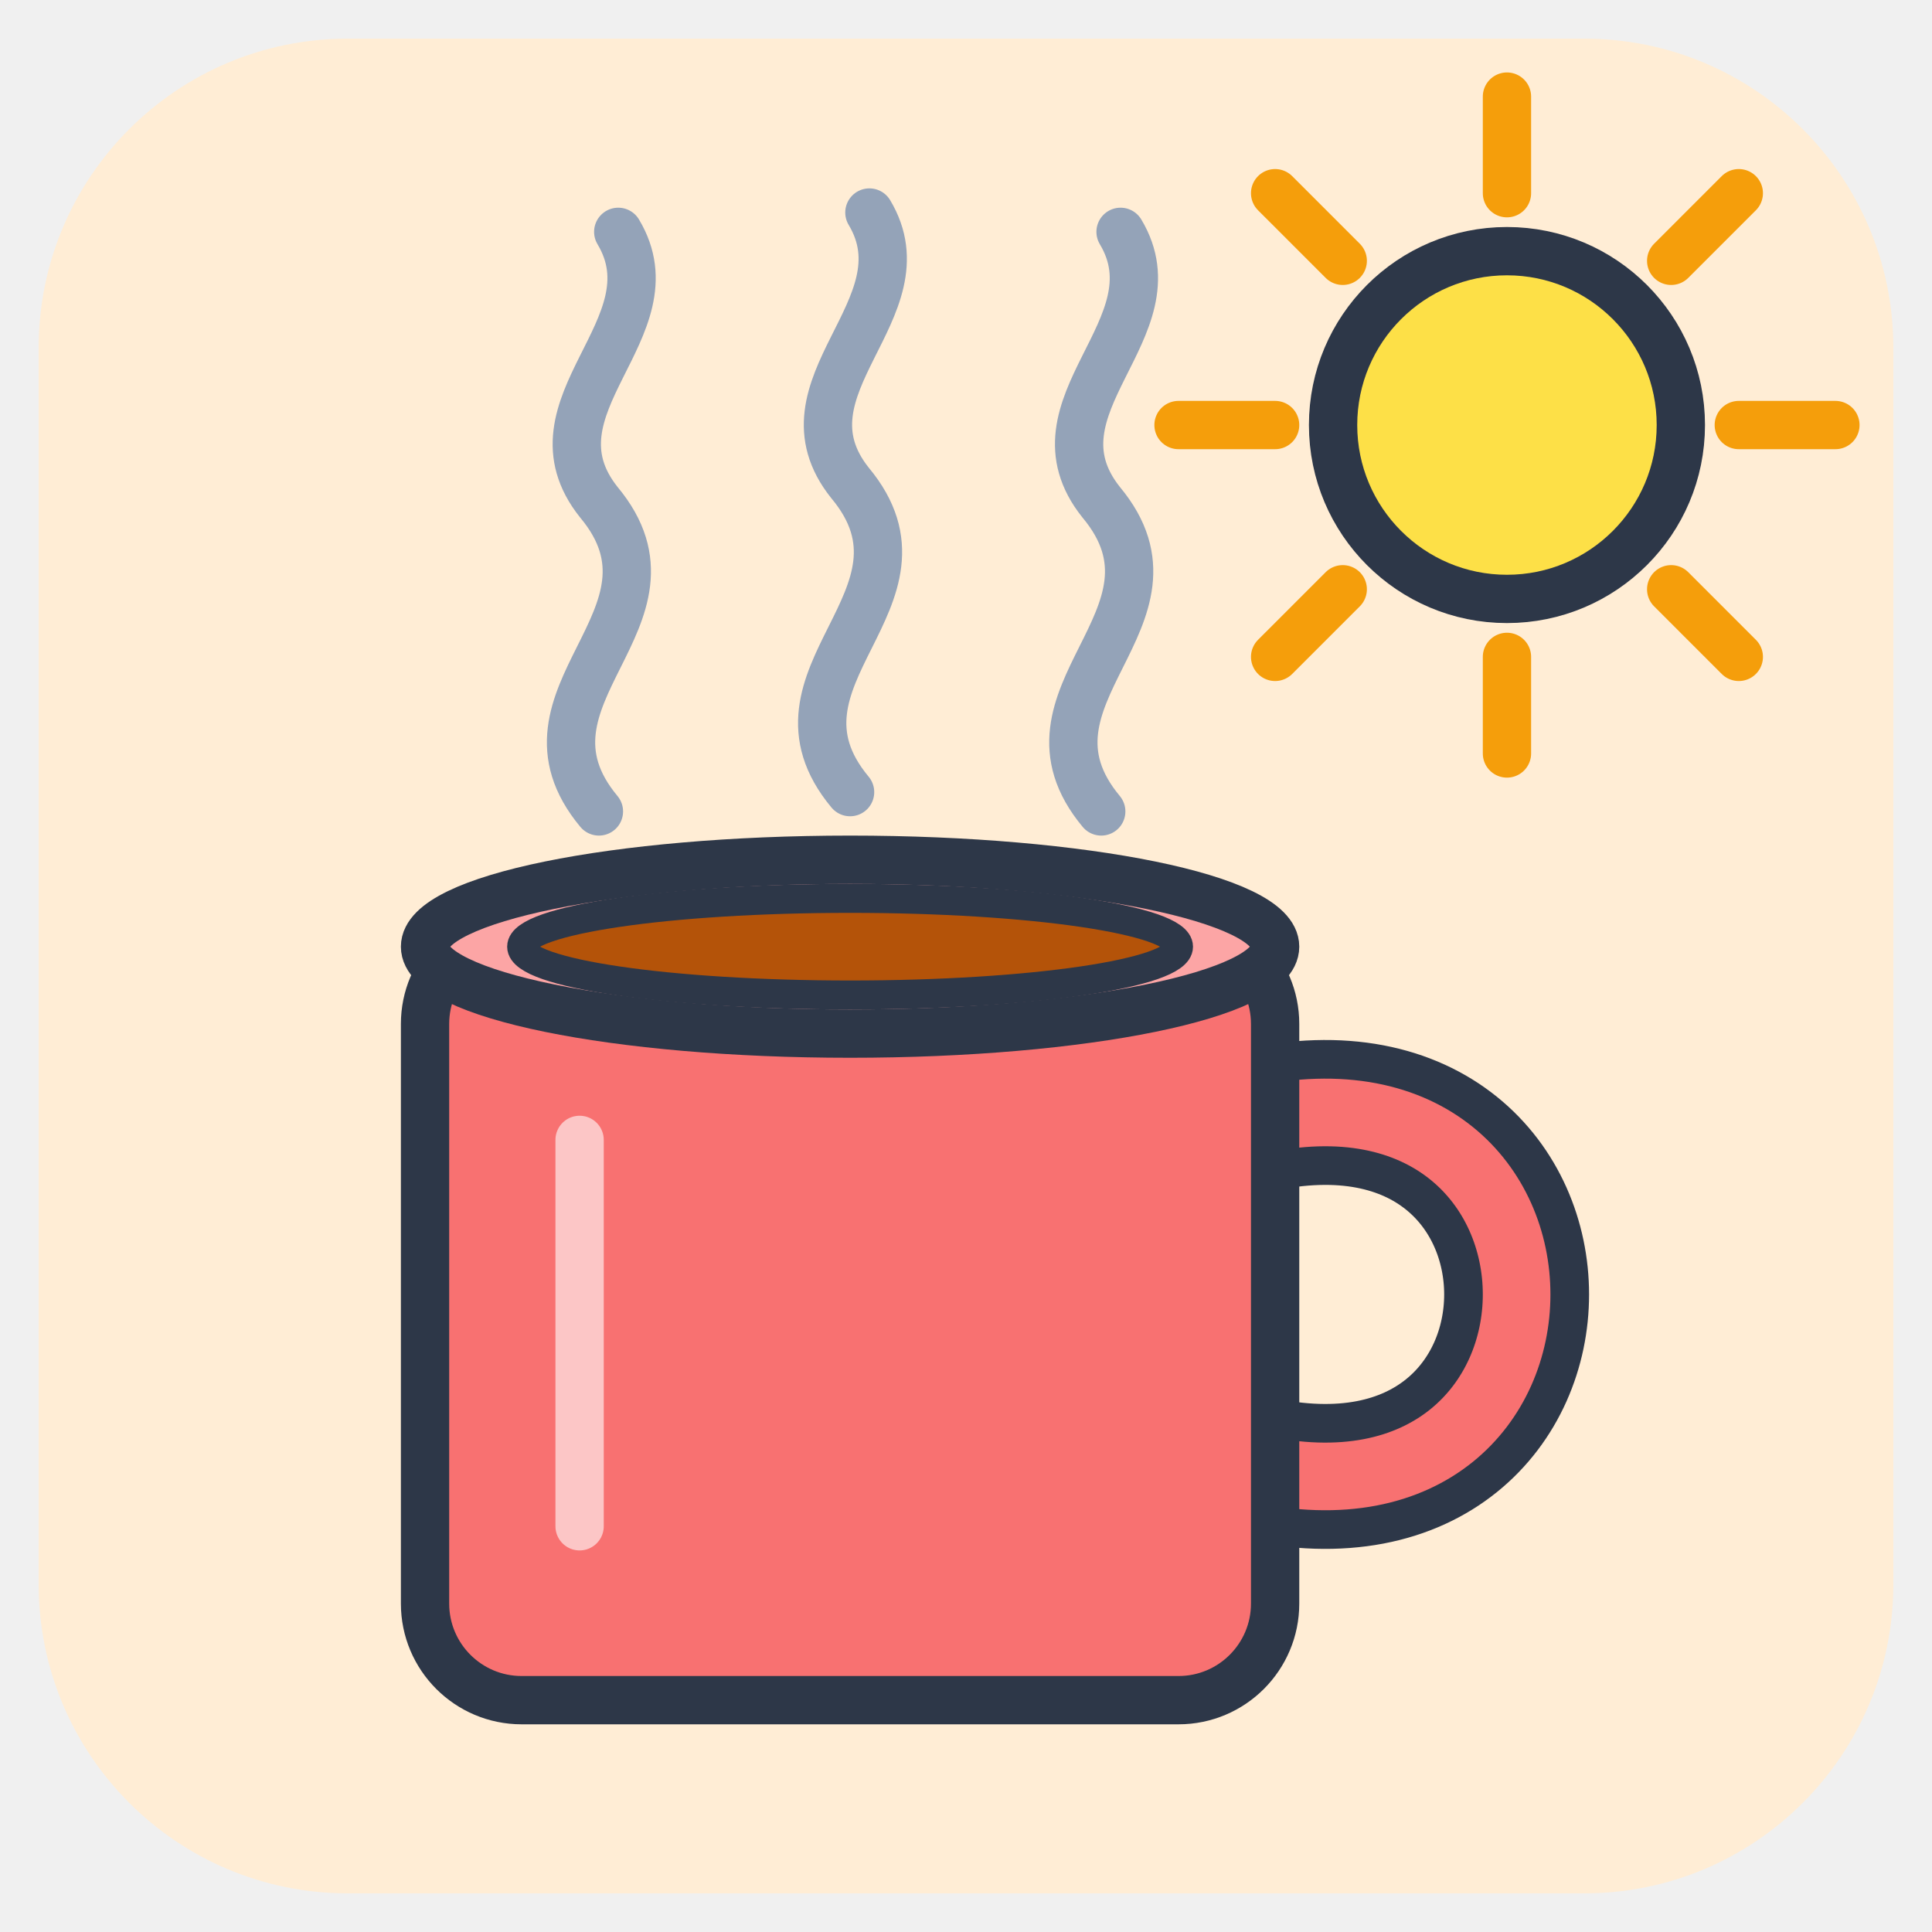
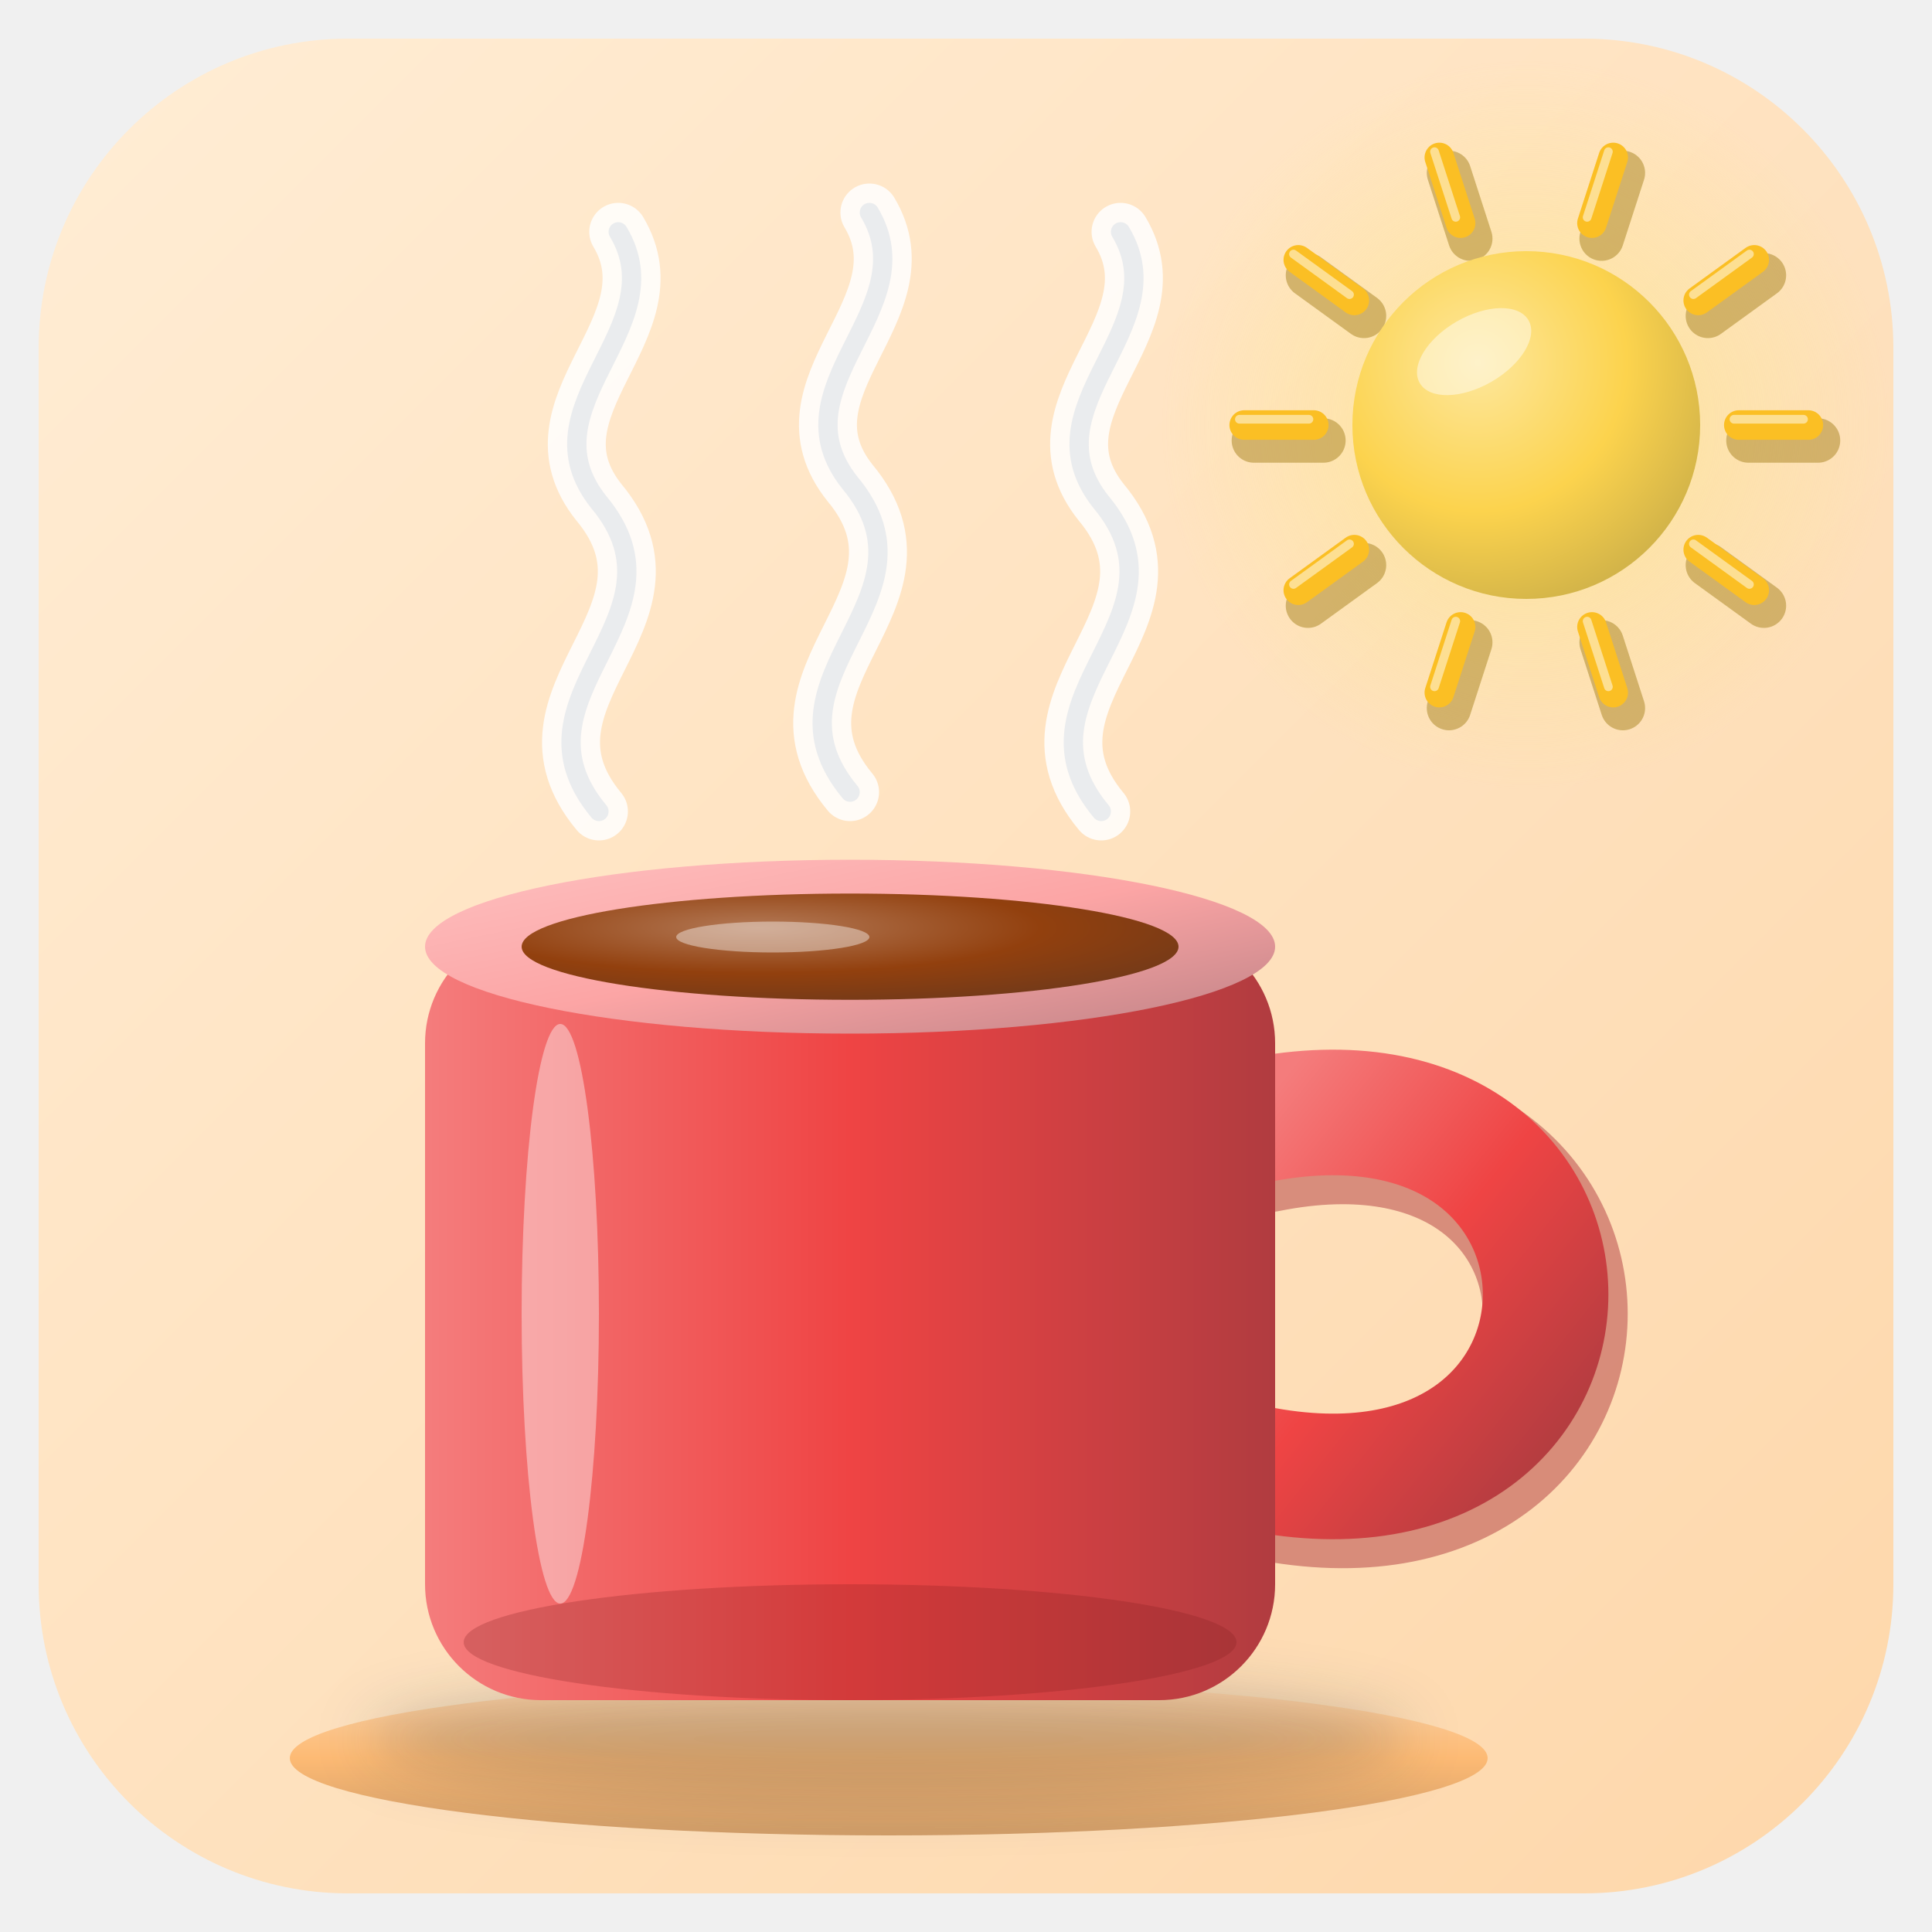
<svg xmlns="http://www.w3.org/2000/svg" viewBox="0 0 200 200" role="img" aria-label="חם">
-   <rect x="4" y="4" width="192" height="192" rx="32" fill="#FFEDD5" />
-   <g stroke="#2D3748" stroke-width="5" stroke-linejoin="round" stroke-linecap="round">
-     <path d="M156 10 V20 M156 68 V78 M122 44 H132 M180 44 H190 M132 20 L139 27 M173 61 L180 68 M132 68 L139 61 M173 27 L180 20" stroke="#F59E0B" stroke-width="5" />
-     <circle cx="156" cy="44" r="18" fill="#FDE047" />
-     <path d="M62 84 C52 72 72 64 62 52 C54 42 70 34 64 24 M88 82 C78 70 98 62 88 50 C80 40 96 32 90 22 M114 84 C104 72 124 64 114 52 C106 42 122 34 116 24" fill="none" stroke="#94A3B8" stroke-width="5" />
-     <path d="M130 116 C166 108 166 160 130 152" fill="none" stroke-width="15" />
-     <path d="M130 116 C166 108 166 160 130 152" fill="none" stroke="#F87171" stroke-width="7" />
-     <rect x="44" y="96" width="88" height="80" rx="10" fill="#F87171" />
-     <ellipse cx="88" cy="98" rx="44" ry="9" fill="#FCA5A5" />
-     <ellipse cx="88" cy="98" rx="34" ry="5" fill="#B45309" stroke-width="3" />
-     <path d="M60 118 V158" stroke="#fff" stroke-width="5" opacity="0.6" />
-   </g>
+   <defs>
+     <linearGradient id="hot-cold-word-g0" x1="0" y1="0" x2="1" y2="1">
+       <stop offset="0" stop-color="#FFEDD5" />
+       <stop offset="1" stop-color="#FED7AA" />
+     </linearGradient>
+     <radialGradient id="hot-cold-word-g1">
+       <stop offset="0" stop-color="#FDE68A" stop-opacity="0.9" />
+       <stop offset="0.5" stop-color="#FDE68A" stop-opacity="0.36" />
+       <stop offset="1" stop-color="#FDE68A" stop-opacity="0" />
+     </radialGradient>
+     <radialGradient id="hot-cold-word-g2" cx="0.36" cy="0.32" r="0.78">
+       <stop offset="0" stop-color="#fde79d" />
+       <stop offset=".55" stop-color="#FCD34D" />
+       <stop offset="1" stop-color="#cbae48" />
+     </radialGradient>
+     <linearGradient id="hot-cold-word-g3" x1="0" y1="0" x2="0" y2="1">
+       <stop offset="0" stop-color="#fed6ac" />
+       <stop offset=".5" stop-color="#FDBA74" />
+       <stop offset="1" stop-color="#d19d68" />
+     </linearGradient>
+     <linearGradient id="hot-cold-word-g4" x1="0" y1="0" x2="1" y2="1">
+       <stop offset="0" stop-color="#f47c7c" />
+       <stop offset=".5" stop-color="#EF4444" />
+       <stop offset="1" stop-color="#b13c40" />
+     </linearGradient>
+     <linearGradient id="hot-cold-word-g5" x1="0" y1="0" x2="1" y2="0">
+       <stop offset="0" stop-color="#f47c7c" />
+       <stop offset=".5" stop-color="#EF4444" />
+       <stop offset="1" stop-color="#b13c40" />
+     </linearGradient>
+     <linearGradient id="hot-cold-word-g6" x1="0" y1="0" x2="1" y2="1">
+       <stop offset="0" stop-color="#fdc0c0" />
+       <stop offset=".5" stop-color="#FCA5A5" />
+       <stop offset="1" stop-color="#be8286" />
+     </linearGradient>
+     <radialGradient id="hot-cold-word-g7" cx="0.36" cy="0.32" r="0.78">
+       <stop offset="0" stop-color="#b37956" />
+       <stop offset=".55" stop-color="#92400E" />
+       <stop offset="1" stop-color="#70391a" />
+     </radialGradient>
+     <filter id="hot-cold-word-blur" x="-30%" y="-60%" width="160%" height="220%">
+       <feGaussianBlur stdDeviation="3" />
+     </filter>
+   </defs>
+   <rect x="4" y="4" width="192" height="192" rx="32" fill="url(#hot-cold-word-g0)" />
+   <circle cx="158" cy="44" r="37.8" fill="url(#hot-cold-word-g1)" />
+   <path d="M180 44 L187.2 44M175.8 56.9 L181.6 61.1M164.8 64.9 L167 71.7M151.2 64.9 L149 71.7M140.2 56.9 L134.4 61.1M136 44 L128.8 44M140.2 31.1 L134.4 26.9M151.2 23.1 L149 16.3M164.8 23.1 L167 16.3M175.8 31.1 L181.6 26.9" fill="none" stroke="#ae8b2b" stroke-width="4.6" stroke-linecap="round" stroke-linejoin="round" opacity=".55" transform="translate(1 1.6)" />
+   <path d="M180 44 L187.2 44M175.8 56.9 L181.6 61.1M164.8 64.9 L167 71.7M151.2 64.9 L149 71.7M140.2 56.9 L134.4 61.1M136 44 L128.8 44M140.2 31.1 L134.4 26.9M151.2 23.1 L149 16.3M164.8 23.1 L167 16.3M175.8 31.1 L181.6 26.9" fill="none" stroke="#FBBF24" stroke-width="3.06" stroke-linecap="round" stroke-linejoin="round" />
+   <path d="M180 44 L187.2 44M175.8 56.9 L181.6 61.1M164.8 64.9 L167 71.7M151.2 64.9 L149 71.7M140.2 56.9 L134.4 61.1M136 44 L128.8 44M140.2 31.1 L134.4 26.9M151.2 23.1 L149 16.3M164.8 23.1 L167 16.3M175.8 31.1 L181.6 26.9" fill="none" stroke="#fff" stroke-width="0.9" stroke-linecap="round" stroke-linejoin="round" opacity="0.5" transform="translate(-0.5 -0.6)" />
+   <circle cx="158" cy="44" r="18" fill="url(#hot-cold-word-g2)" />
+   <ellipse cx="152.6" cy="36.4" rx="6.5" ry="3.6" fill="#fff" opacity="0.45" transform="rotate(-30 152.6 36.4)" />
+   <ellipse cx="92" cy="182" rx="62" ry="8" fill="url(#hot-cold-word-g3)" />
+   <ellipse cx="92" cy="180" rx="54" ry="6" fill="#1E293B" opacity="0.22" filter="url(#hot-cold-word-blur)" />
+   <path d="M62 84 C52 72 72 64 62 52 C54 42 70 34 64 24 M88 82 C78 70 98 62 88 50 C80 40 96 32 90 22 M114 84 C104 72 124 64 114 52 C106 42 122 34 116 24" fill="none" stroke="#fff" stroke-width="6" stroke-linecap="round" stroke-linejoin="round" opacity="0.85" />
+   <path d="M62 84 C52 72 72 64 62 52 C54 42 70 34 64 24 M88 82 C78 70 98 62 88 50 C80 40 96 32 90 22 M114 84 C104 72 124 64 114 52 C106 42 122 34 116 24" fill="none" stroke="#CBD5E1" stroke-width="2" stroke-linecap="round" stroke-linejoin="round" opacity="0.4" />
+   <path d="M130 116 C170 108 170 160 130 152" fill="none" stroke="#b13c40" stroke-width="15" stroke-linecap="round" opacity=".5" transform="translate(1 2)" />
+   <path d="M130 116 C170 108 170 160 130 152" fill="none" stroke="url(#hot-cold-word-g4)" stroke-width="13" stroke-linecap="round" />
+   <rect x="44" y="96" width="88" height="80" rx="12" fill="url(#hot-cold-word-g5)" />
+   <ellipse cx="58" cy="136" rx="4" ry="30" fill="#fff" opacity="0.4" />
+   <ellipse cx="88" cy="170" rx="40" ry="6" fill="#7F1D1D" opacity="0.25" />
+   <ellipse cx="88" cy="98" rx="44" ry="9" fill="url(#hot-cold-word-g6)" />
+   <ellipse cx="88" cy="98" rx="34" ry="5.5" fill="url(#hot-cold-word-g7)" />
+   <ellipse cx="80" cy="97" rx="10" ry="1.6" fill="#fff" opacity="0.4" />
</svg>
